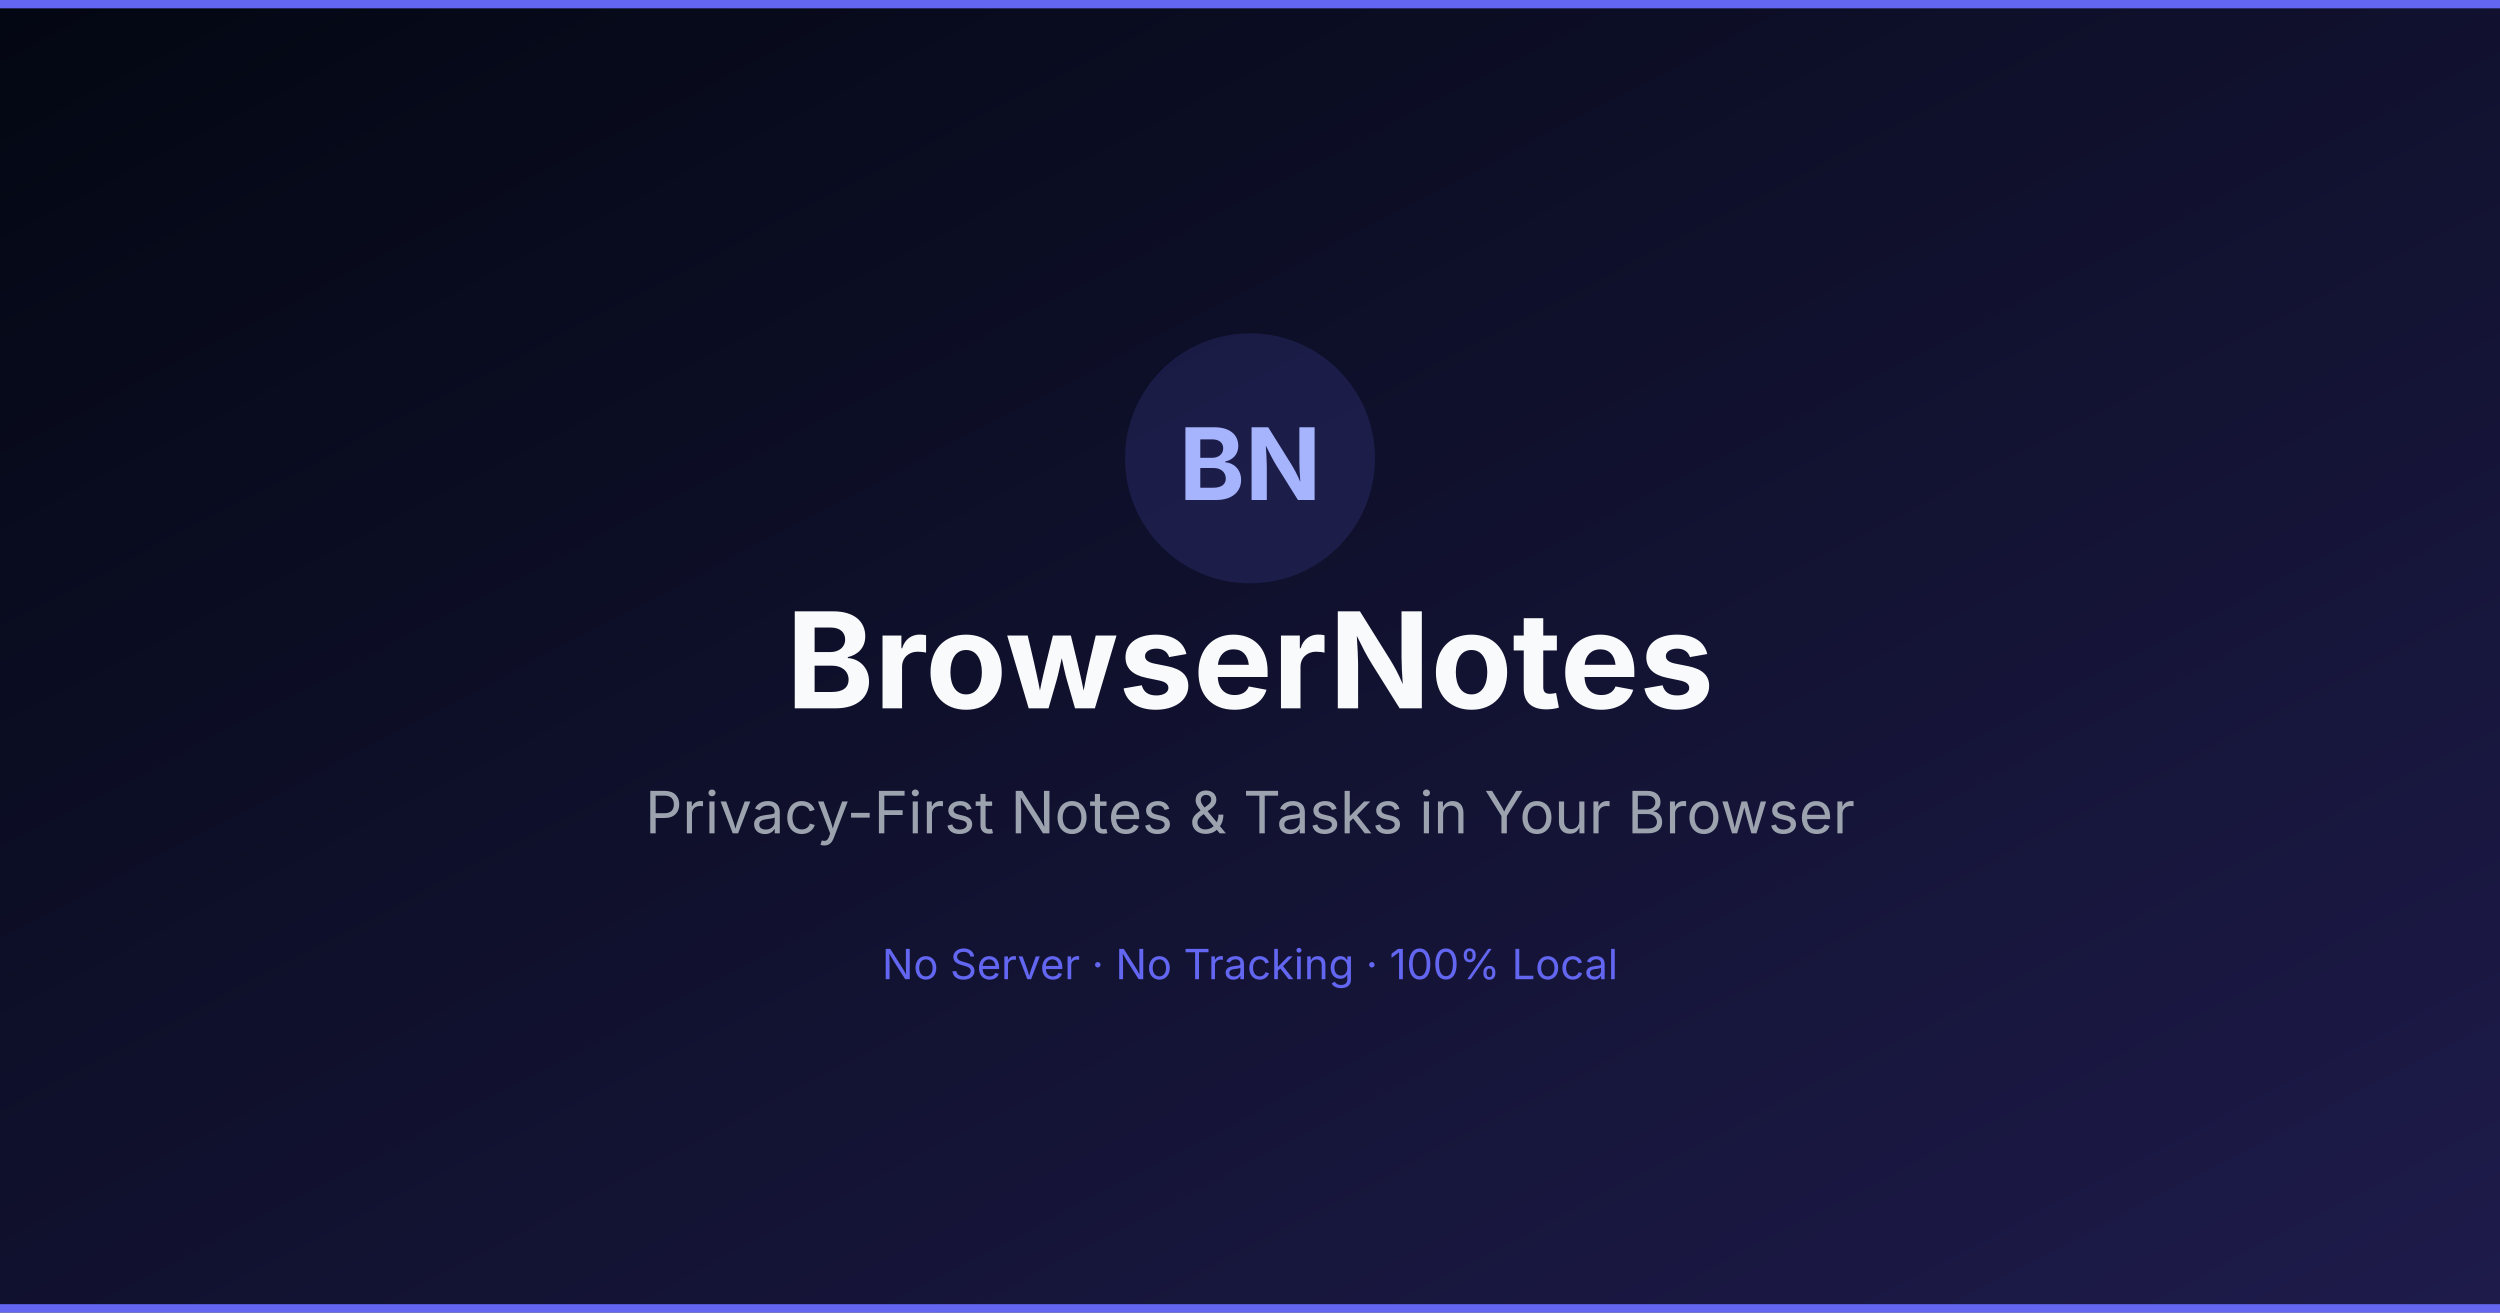
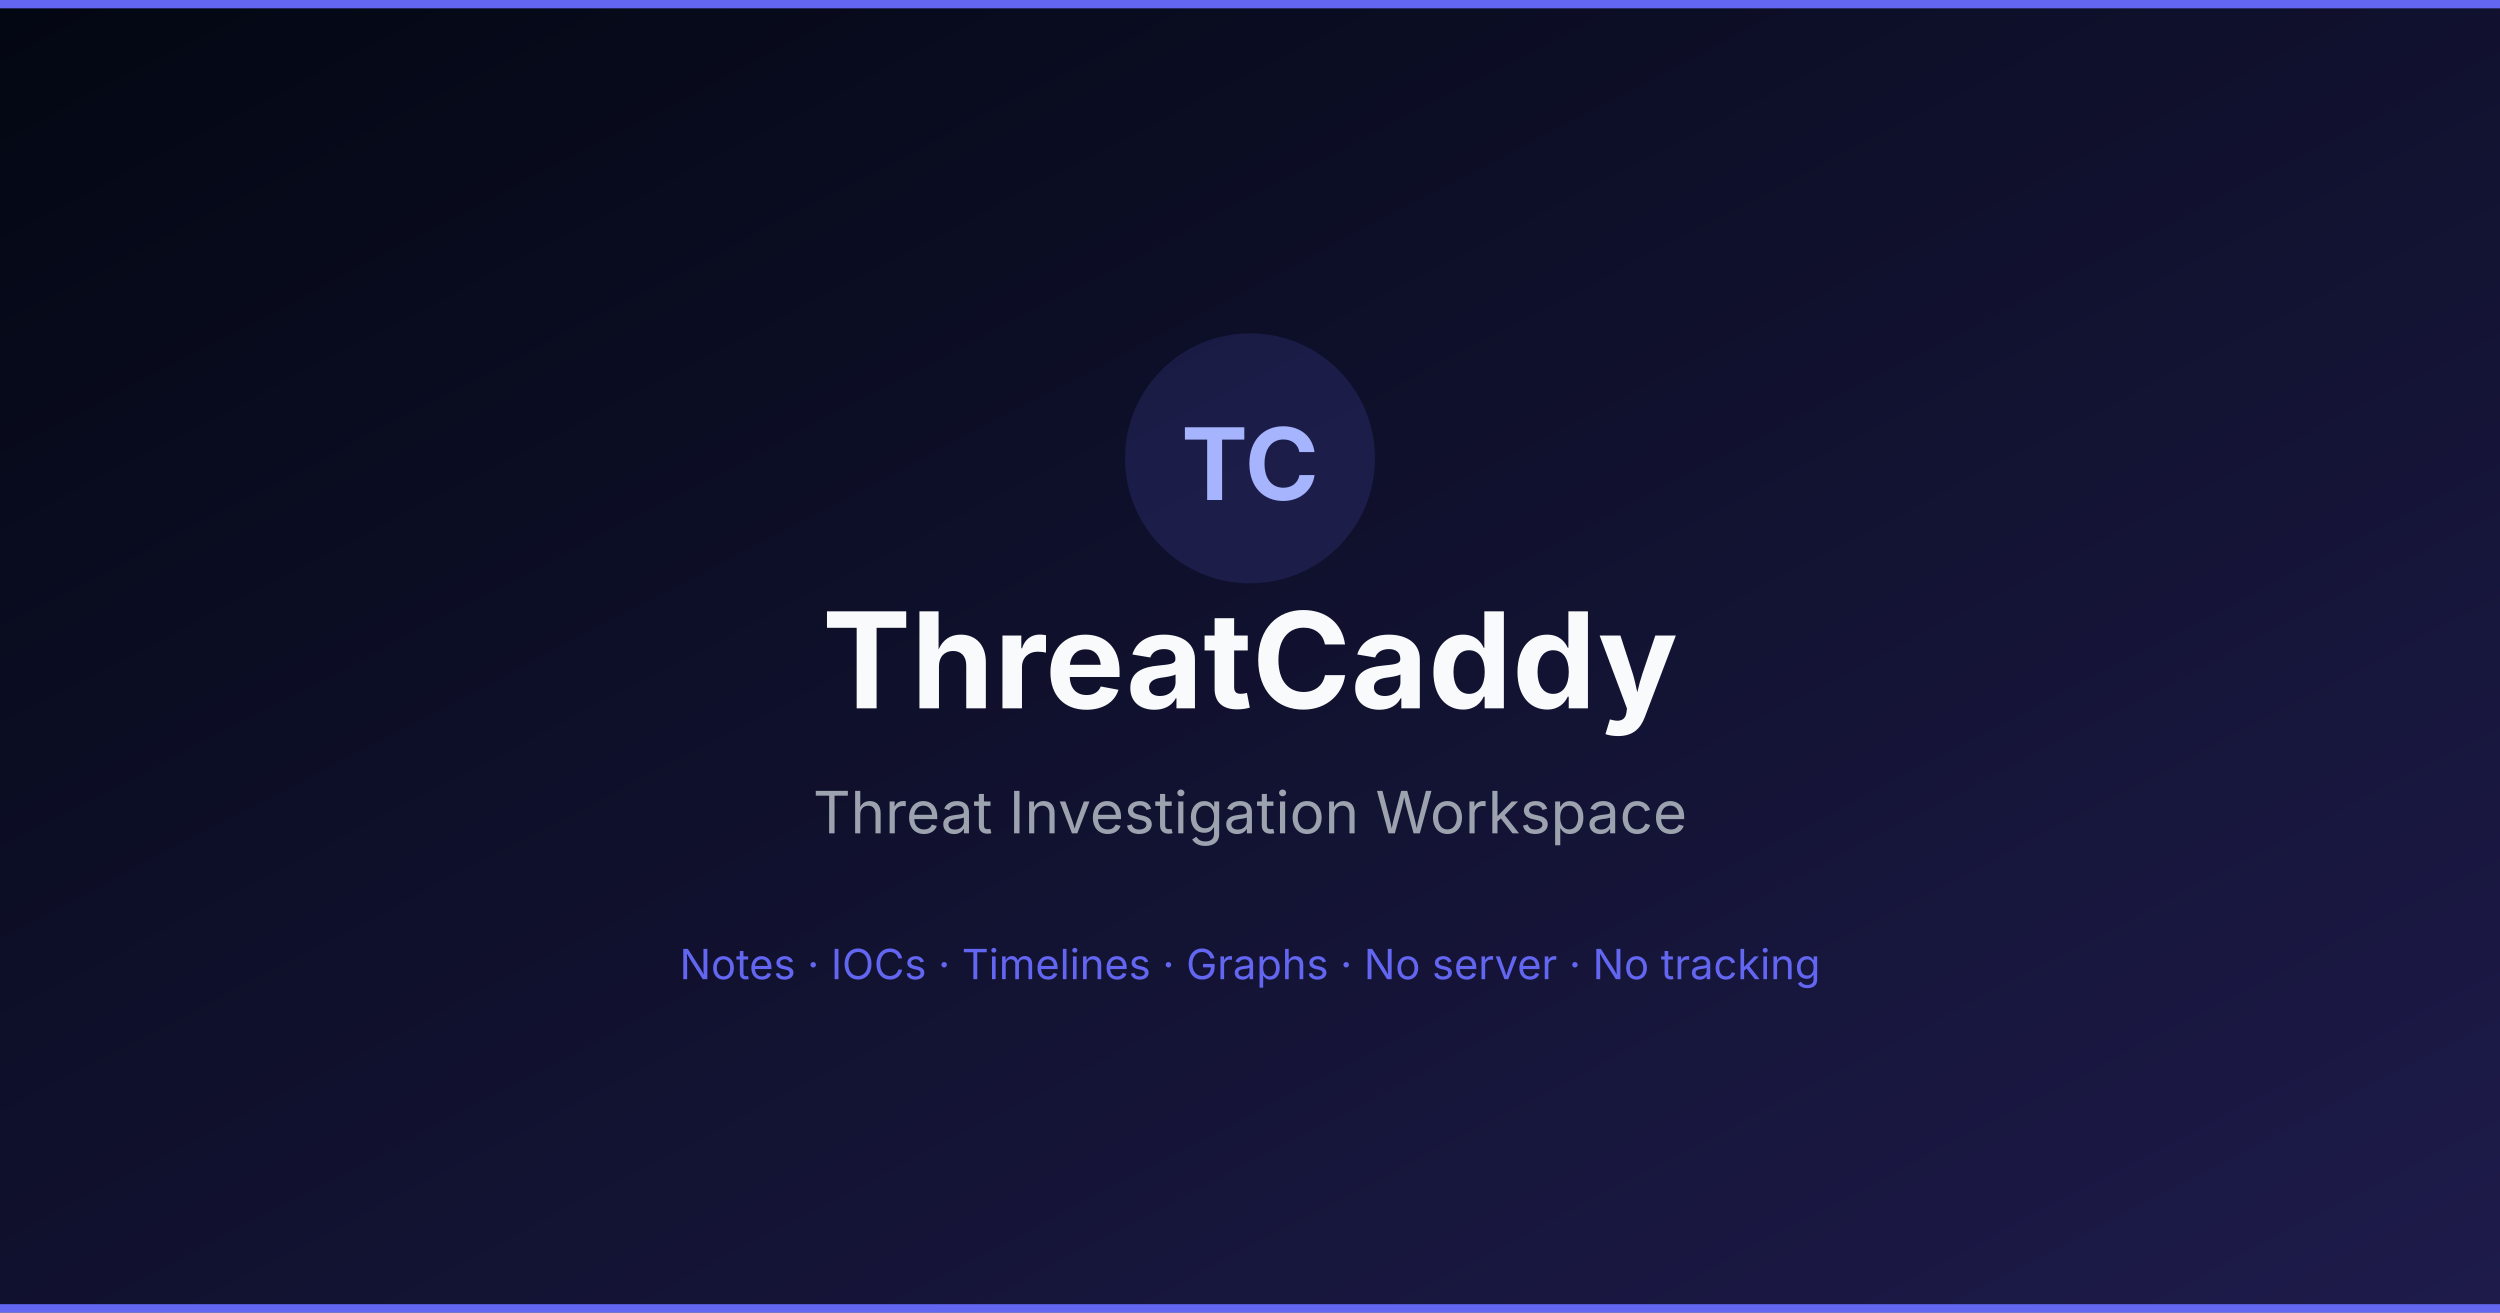
<svg xmlns="http://www.w3.org/2000/svg" width="1200" height="630" viewBox="0 0 1200 630">
  <defs>
    <linearGradient id="bg" x1="0%" y1="0%" x2="100%" y2="100%">
      <stop offset="0%" style="stop-color:#030712" />
      <stop offset="100%" style="stop-color:#1e1b4b" />
    </linearGradient>
  </defs>
  <rect width="1200" height="630" fill="url(#bg)" />
  <rect x="0" y="0" width="1200" height="4" fill="#6366f1" />
  <circle cx="600" cy="220" r="60" fill="#6366f1" opacity="0.15" />
-   <text x="600" y="240" text-anchor="middle" font-family="system-ui, -apple-system, sans-serif" font-size="48" font-weight="bold" fill="#a5b4fc">BN</text>
-   <text x="600" y="340" text-anchor="middle" font-family="system-ui, -apple-system, sans-serif" font-size="64" font-weight="bold" fill="#f9fafb">BrowserNotes</text>
-   <text x="600" y="400" text-anchor="middle" font-family="system-ui, -apple-system, sans-serif" font-size="28" fill="#9ca3af">Privacy-First Notes &amp; Tasks in Your Browser</text>
-   <text x="600" y="470" text-anchor="middle" font-family="system-ui, -apple-system, sans-serif" font-size="20" fill="#6366f1">No Server  ·  No Tracking  ·  100% Local</text>
+   <text x="600" y="240" text-anchor="middle" font-family="system-ui, -apple-system, sans-serif" font-size="48" font-weight="bold" fill="#a5b4fc">TC</text>
+   <text x="600" y="340" text-anchor="middle" font-family="system-ui, -apple-system, sans-serif" font-size="64" font-weight="bold" fill="#f9fafb">ThreatCaddy</text>
+   <text x="600" y="400" text-anchor="middle" font-family="system-ui, -apple-system, sans-serif" font-size="28" fill="#9ca3af">Threat Investigation Workspace</text>
+   <text x="600" y="470" text-anchor="middle" font-family="system-ui, -apple-system, sans-serif" font-size="20" fill="#6366f1">Notes · IOCs · Timelines · Graphs · No server · No tracking</text>
  <rect x="0" y="626" width="1200" height="4" fill="#6366f1" />
</svg>
